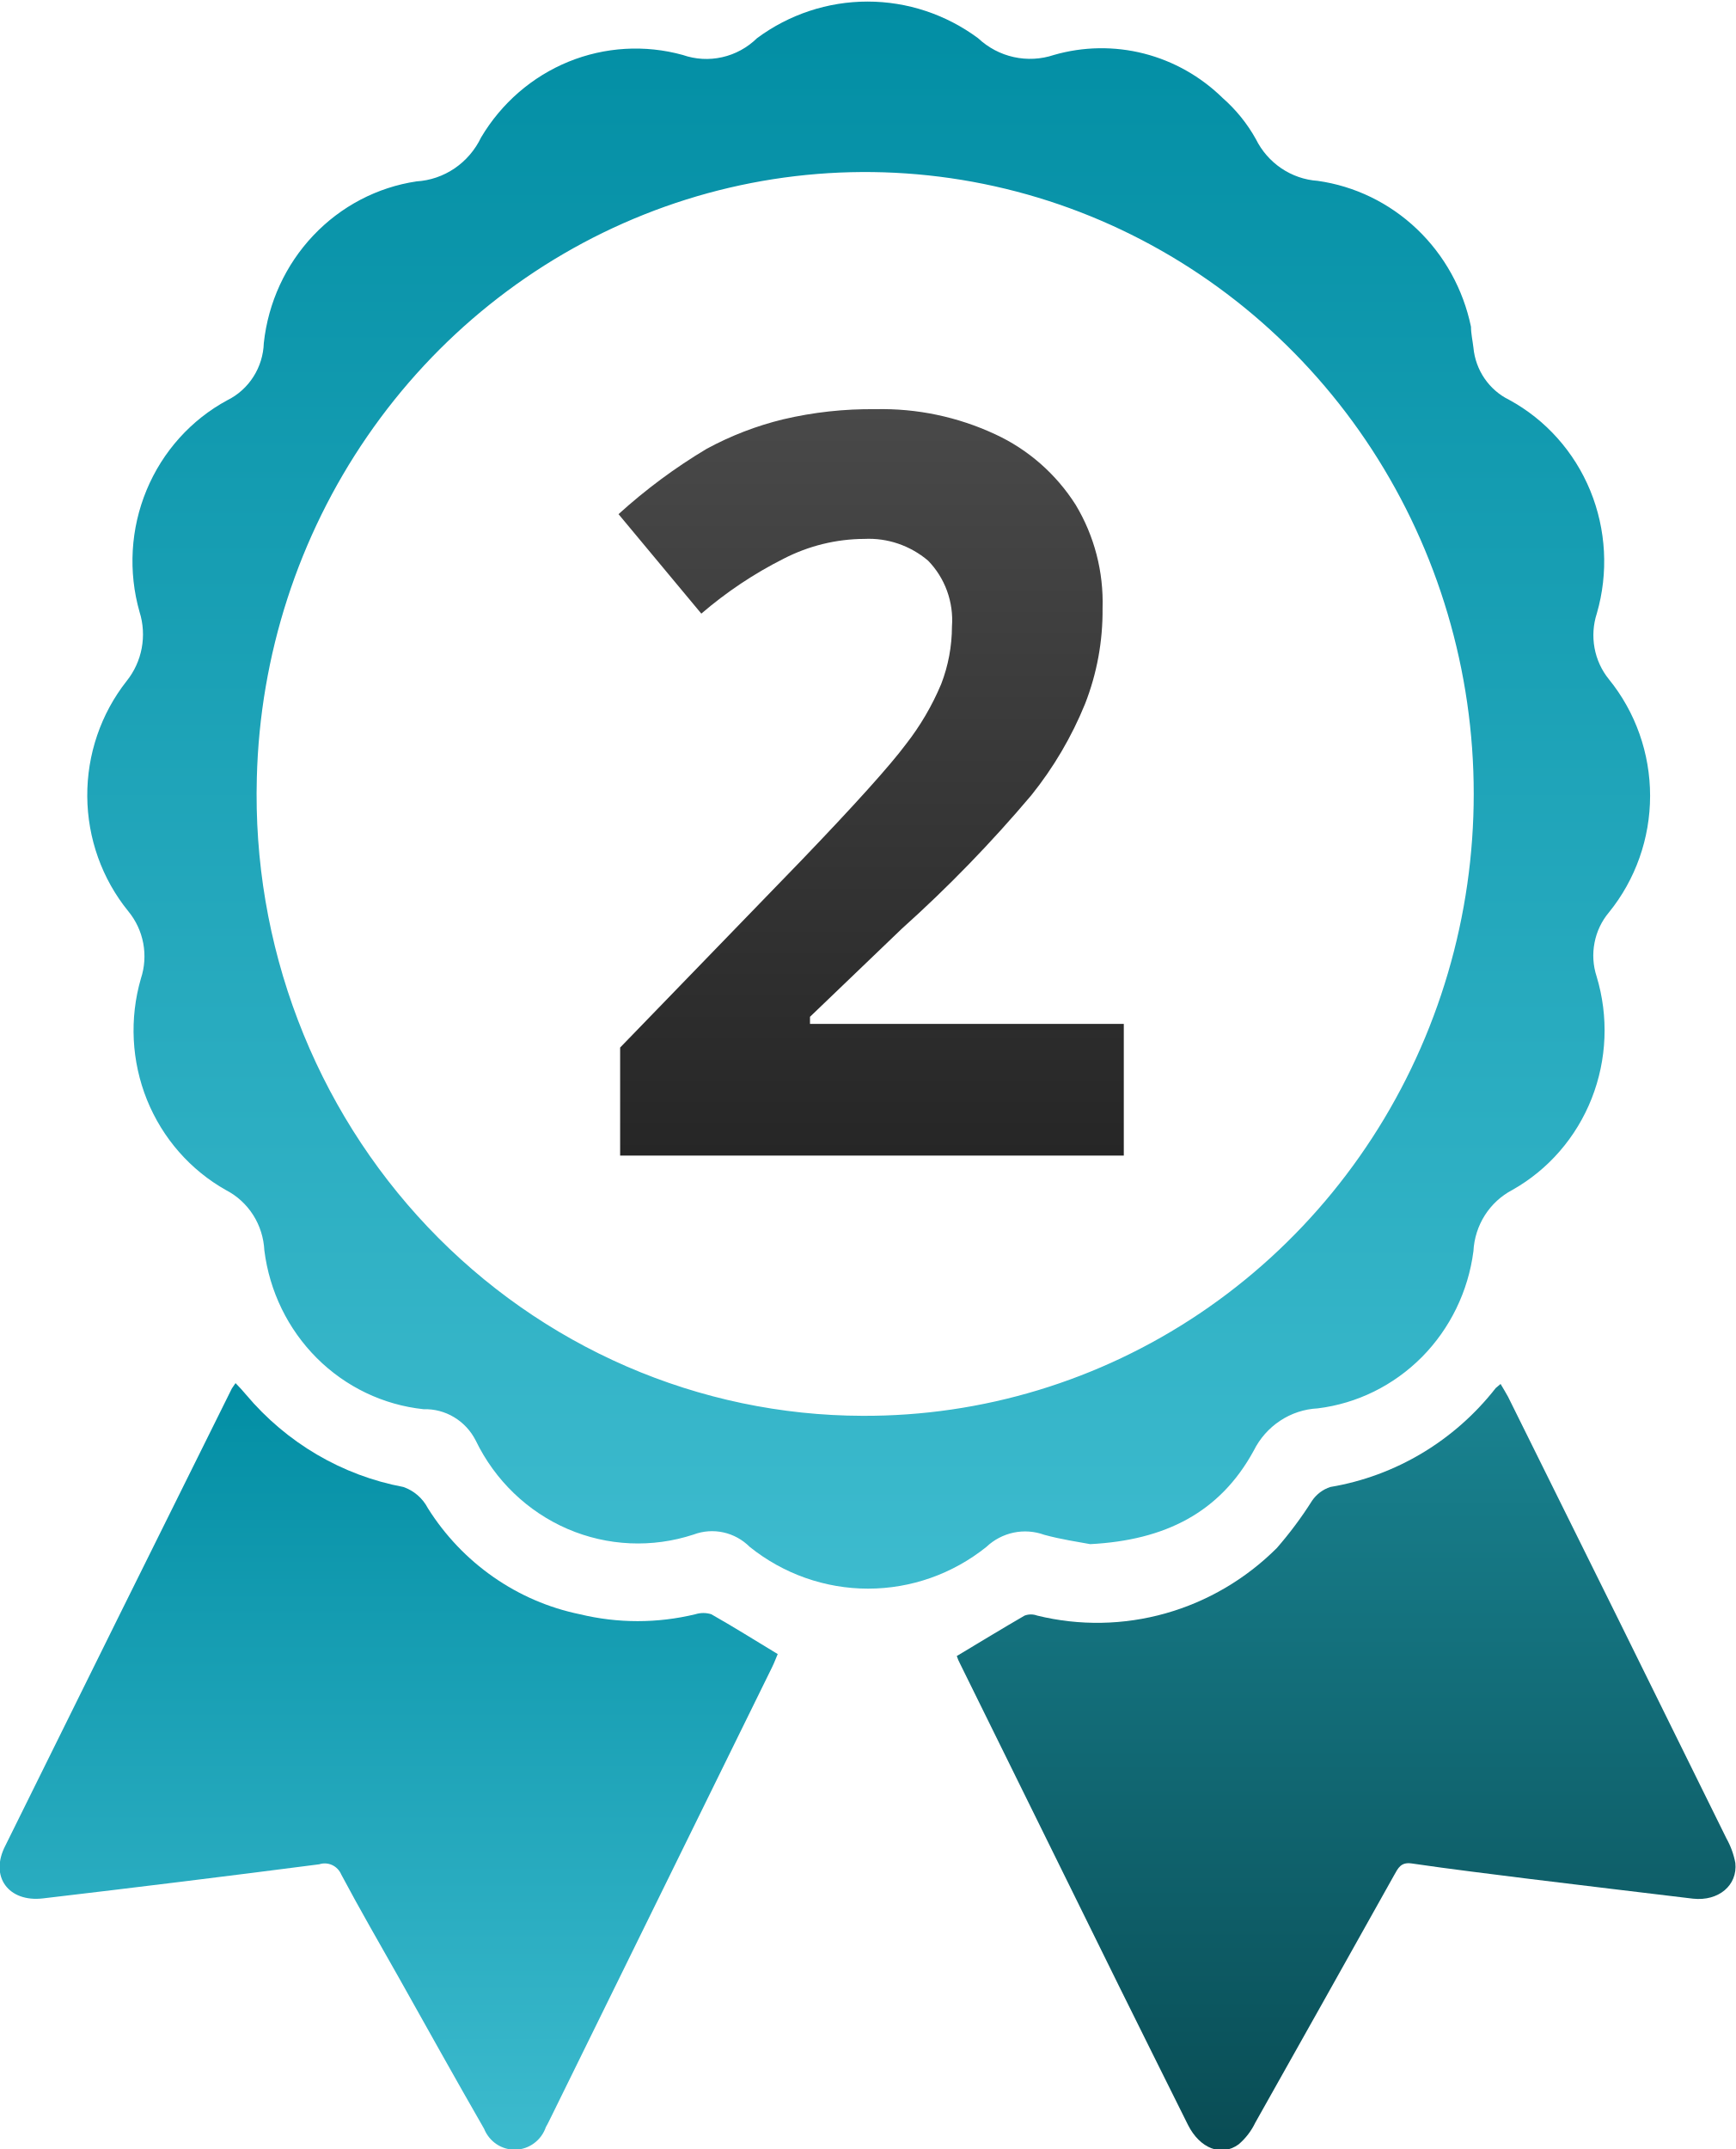
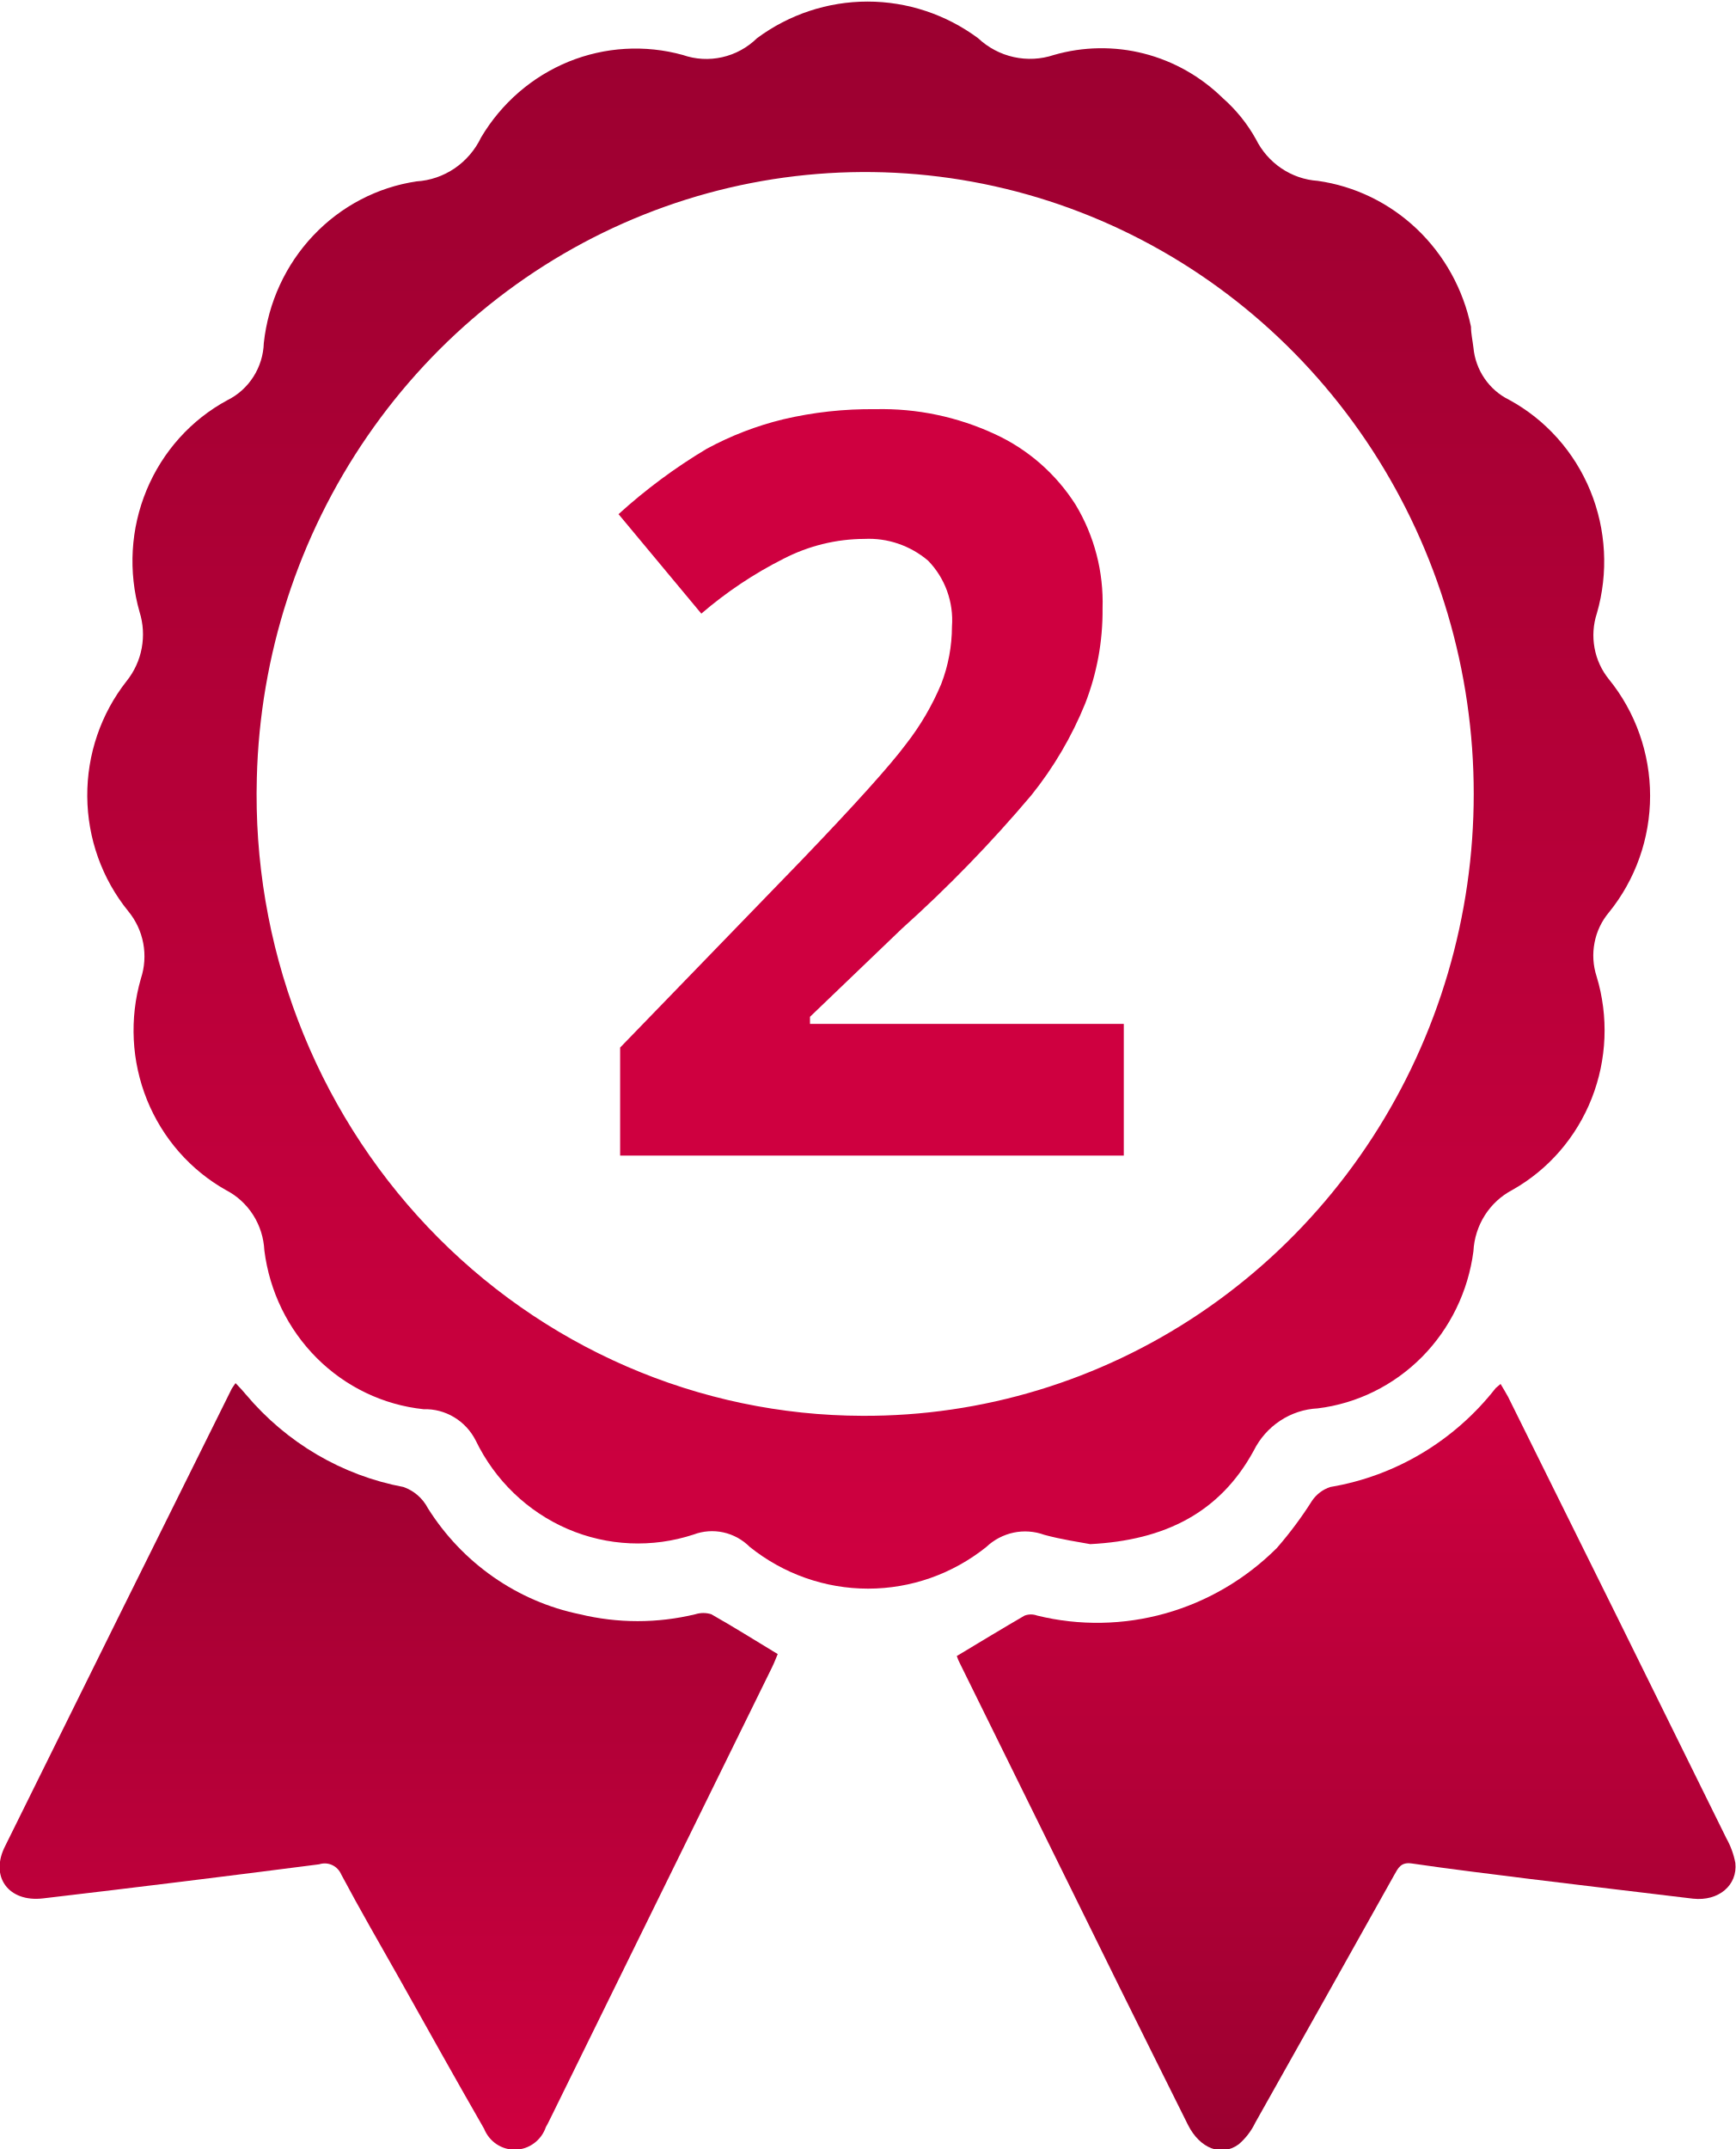
<svg xmlns="http://www.w3.org/2000/svg" width="42" height="52" viewBox="0 0 42 52" fill="none">
  <path d="M27.199 27.962H15.009V25.348L19.389 20.826C20.691 19.47 21.537 18.53 21.927 18.007C22.274 17.563 22.561 17.073 22.78 16.551C22.951 16.108 23.039 15.637 23.04 15.161C23.062 14.868 23.021 14.574 22.921 14.298C22.821 14.023 22.664 13.773 22.461 13.565C22.029 13.2 21.479 13.012 20.919 13.04C20.24 13.043 19.572 13.207 18.966 13.519C18.252 13.878 17.583 14.325 16.974 14.848L14.97 12.441C15.629 11.843 16.344 11.313 17.105 10.859C17.689 10.543 18.31 10.303 18.953 10.147C19.687 9.974 20.439 9.892 21.192 9.901C22.188 9.878 23.175 10.085 24.082 10.506C24.88 10.873 25.558 11.466 26.034 12.215C26.487 12.968 26.713 13.839 26.685 14.722C26.693 15.512 26.549 16.296 26.262 17.03C25.937 17.829 25.498 18.575 24.96 19.244C23.991 20.391 22.945 21.469 21.83 22.469L19.604 24.604V24.776H27.199V27.962Z" fill="url(#paint0_linear)" />
  <path d="M26.386 37.364C26.106 37.311 25.683 37.251 25.273 37.138C25.036 37.052 24.78 37.033 24.533 37.085C24.287 37.137 24.058 37.256 23.873 37.431C23.056 38.086 22.048 38.441 21.01 38.441C19.971 38.441 18.963 38.086 18.146 37.431C17.97 37.255 17.749 37.133 17.508 37.08C17.267 37.027 17.017 37.045 16.786 37.132C15.786 37.461 14.704 37.413 13.736 36.996C12.768 36.578 11.979 35.819 11.514 34.857C11.395 34.622 11.213 34.426 10.989 34.292C10.766 34.158 10.51 34.091 10.251 34.099C9.279 33.996 8.369 33.561 7.669 32.863C6.97 32.165 6.522 31.247 6.398 30.256C6.383 29.951 6.29 29.656 6.128 29.401C5.965 29.145 5.74 28.938 5.474 28.8C4.609 28.315 3.933 27.543 3.557 26.612C3.182 25.68 3.13 24.645 3.41 23.679C3.501 23.404 3.52 23.109 3.467 22.824C3.413 22.538 3.288 22.272 3.105 22.05C2.47 21.269 2.119 20.287 2.112 19.271C2.105 18.256 2.442 17.269 3.066 16.478C3.25 16.248 3.375 15.976 3.43 15.684C3.484 15.392 3.467 15.091 3.378 14.809C3.1 13.835 3.16 12.792 3.548 11.858C3.936 10.924 4.627 10.155 5.506 9.682C5.762 9.555 5.979 9.359 6.134 9.115C6.289 8.872 6.376 8.589 6.385 8.299C6.491 7.321 6.912 6.407 7.581 5.7C8.25 4.992 9.129 4.531 10.082 4.389C10.411 4.369 10.729 4.26 11.004 4.073C11.278 3.886 11.499 3.628 11.644 3.325C12.136 2.497 12.878 1.854 13.758 1.494C14.639 1.135 15.61 1.077 16.525 1.33C16.832 1.437 17.162 1.456 17.479 1.384C17.796 1.313 18.087 1.154 18.322 0.924C19.099 0.348 20.036 0.038 20.997 0.038C21.958 0.038 22.894 0.348 23.672 0.924C23.915 1.152 24.213 1.31 24.536 1.381C24.858 1.452 25.194 1.435 25.507 1.33C26.218 1.125 26.97 1.113 27.687 1.296C28.404 1.479 29.062 1.851 29.595 2.374C29.915 2.655 30.186 2.99 30.395 3.365C30.537 3.652 30.75 3.896 31.012 4.073C31.275 4.25 31.578 4.355 31.892 4.376C32.791 4.503 33.629 4.91 34.293 5.542C34.957 6.174 35.414 7 35.602 7.907C35.602 8.073 35.641 8.239 35.661 8.412C35.686 8.681 35.779 8.938 35.931 9.16C36.083 9.381 36.288 9.559 36.526 9.675C37.409 10.155 38.102 10.931 38.489 11.872C38.875 12.814 38.932 13.863 38.648 14.842C38.56 15.111 38.541 15.4 38.592 15.679C38.643 15.958 38.763 16.219 38.941 16.438C39.584 17.23 39.937 18.228 39.937 19.257C39.937 20.287 39.584 21.284 38.941 22.077C38.764 22.287 38.644 22.54 38.592 22.811C38.539 23.083 38.556 23.363 38.642 23.626C38.936 24.595 38.894 25.639 38.523 26.58C38.152 27.521 37.474 28.303 36.604 28.793C36.334 28.934 36.104 29.145 35.938 29.405C35.772 29.666 35.677 29.966 35.661 30.276C35.535 31.247 35.096 32.148 34.414 32.837C33.731 33.525 32.844 33.962 31.892 34.079C31.568 34.095 31.255 34.198 30.983 34.378C30.71 34.558 30.49 34.808 30.343 35.103C29.523 36.606 28.189 37.271 26.386 37.364ZM20.873 34.259C23.773 34.272 26.612 33.411 29.034 31.783C31.456 30.155 33.355 27.833 34.491 25.107C35.627 22.382 35.95 19.374 35.421 16.462C34.891 13.549 33.532 10.861 31.513 8.734C29.494 6.608 26.906 5.137 24.073 4.507C21.239 3.877 18.287 4.115 15.586 5.192C12.885 6.269 10.555 8.136 8.888 10.56C7.221 12.984 6.291 15.857 6.216 18.819C6.161 20.822 6.499 22.817 7.211 24.685C7.922 26.553 8.993 28.257 10.358 29.695C11.724 31.134 13.358 32.279 15.164 33.063C16.97 33.847 18.911 34.254 20.873 34.259Z" fill="url(#paint1_linear)" />
  <path d="M23.157 40.071C23.724 39.732 24.257 39.406 24.798 39.093C24.896 39.056 25.005 39.056 25.104 39.093C26.127 39.344 27.195 39.325 28.209 39.039C29.224 38.753 30.15 38.209 30.903 37.458C31.215 37.099 31.501 36.717 31.755 36.314C31.863 36.156 32.019 36.039 32.198 35.981C33.776 35.716 35.202 34.864 36.201 33.587L36.318 33.488C36.383 33.601 36.448 33.701 36.5 33.8C38.262 37.347 40.023 40.909 41.785 44.486C41.888 44.67 41.961 44.87 42 45.078C42.058 45.617 41.596 46.009 40.978 45.943C39.676 45.79 38.336 45.623 37.014 45.464C36.071 45.344 35.12 45.231 34.17 45.091C33.903 45.051 33.838 45.204 33.74 45.377C32.63 47.363 31.51 49.358 30.382 51.362C30.285 51.564 30.148 51.743 29.979 51.887C29.562 52.193 29.041 51.987 28.755 51.422C28.202 50.318 27.655 49.208 27.102 48.097L23.236 40.257C23.204 40.198 23.178 40.135 23.157 40.071Z" fill="url(#paint2_linear)" />
  <path d="M5.701 33.468C5.793 33.561 5.877 33.654 5.955 33.747C6.937 34.914 8.281 35.703 9.763 35.981C10.017 36.069 10.229 36.252 10.355 36.493C10.768 37.151 11.307 37.717 11.939 38.158C12.57 38.599 13.282 38.906 14.032 39.06C14.953 39.283 15.911 39.283 16.831 39.06C16.956 39.021 17.09 39.021 17.215 39.06C17.742 39.359 18.263 39.685 18.823 40.024C18.79 40.097 18.745 40.224 18.686 40.343L13.349 51.202C13.303 51.289 13.264 51.382 13.212 51.468C13.159 51.625 13.06 51.761 12.928 51.859C12.797 51.957 12.64 52.012 12.477 52.017C12.315 52.021 12.155 51.974 12.019 51.884C11.883 51.793 11.777 51.662 11.715 51.508C11.019 50.298 10.342 49.081 9.659 47.864C9.19 47.033 8.708 46.202 8.259 45.357C8.216 45.256 8.138 45.175 8.039 45.129C7.94 45.084 7.829 45.077 7.726 45.111C5.5 45.399 3.272 45.674 1.041 45.936C0.208 46.035 -0.26 45.41 0.13 44.659C1.952 40.971 3.779 37.285 5.61 33.601C5.61 33.601 5.662 33.521 5.701 33.468Z" fill="url(#paint3_linear)" />
  <defs>
    <linearGradient id="paint0_linear" x1="21.085" y1="9.899" x2="21.085" y2="27.962" gradientUnits="userSpaceOnUse">
-       <stop stop-color="#494949" />
-       <stop offset="1" stop-color="#262626" />
+       <stop stop-color="#cf0040" />
+       <stop offset="1" stop-color="#cf0040" />
    </linearGradient>
    <linearGradient id="paint1_linear" x1="21.024" y1="0.038" x2="21.024" y2="38.441" gradientUnits="userSpaceOnUse">
-       <stop stop-color="#028EA4" />
-       <stop offset="1" stop-color="#3DBBCE" />
+       <stop stop-color="#9b0030" />
+       <stop offset="1" stop-color="#cf0040" />
    </linearGradient>
    <linearGradient id="paint2_linear" x1="32.581" y1="33.488" x2="32.581" y2="52.029" gradientUnits="userSpaceOnUse">
-       <stop stop-color="#198391" />
-       <stop offset="1" stop-color="#094C54" />
+       <stop stop-color="#cf0040" />
+       <stop offset="1" stop-color="#9b0030" />
    </linearGradient>
    <linearGradient id="paint3_linear" x1="9.407" y1="33.468" x2="9.407" y2="52.017" gradientUnits="userSpaceOnUse">
-       <stop stop-color="#028EA4" />
-       <stop offset="1" stop-color="#3DBBCE" />
+       <stop stop-color="#9b0030" />
+       <stop offset="1" stop-color="#cf0040" />
    </linearGradient>
  </defs>
</svg>
